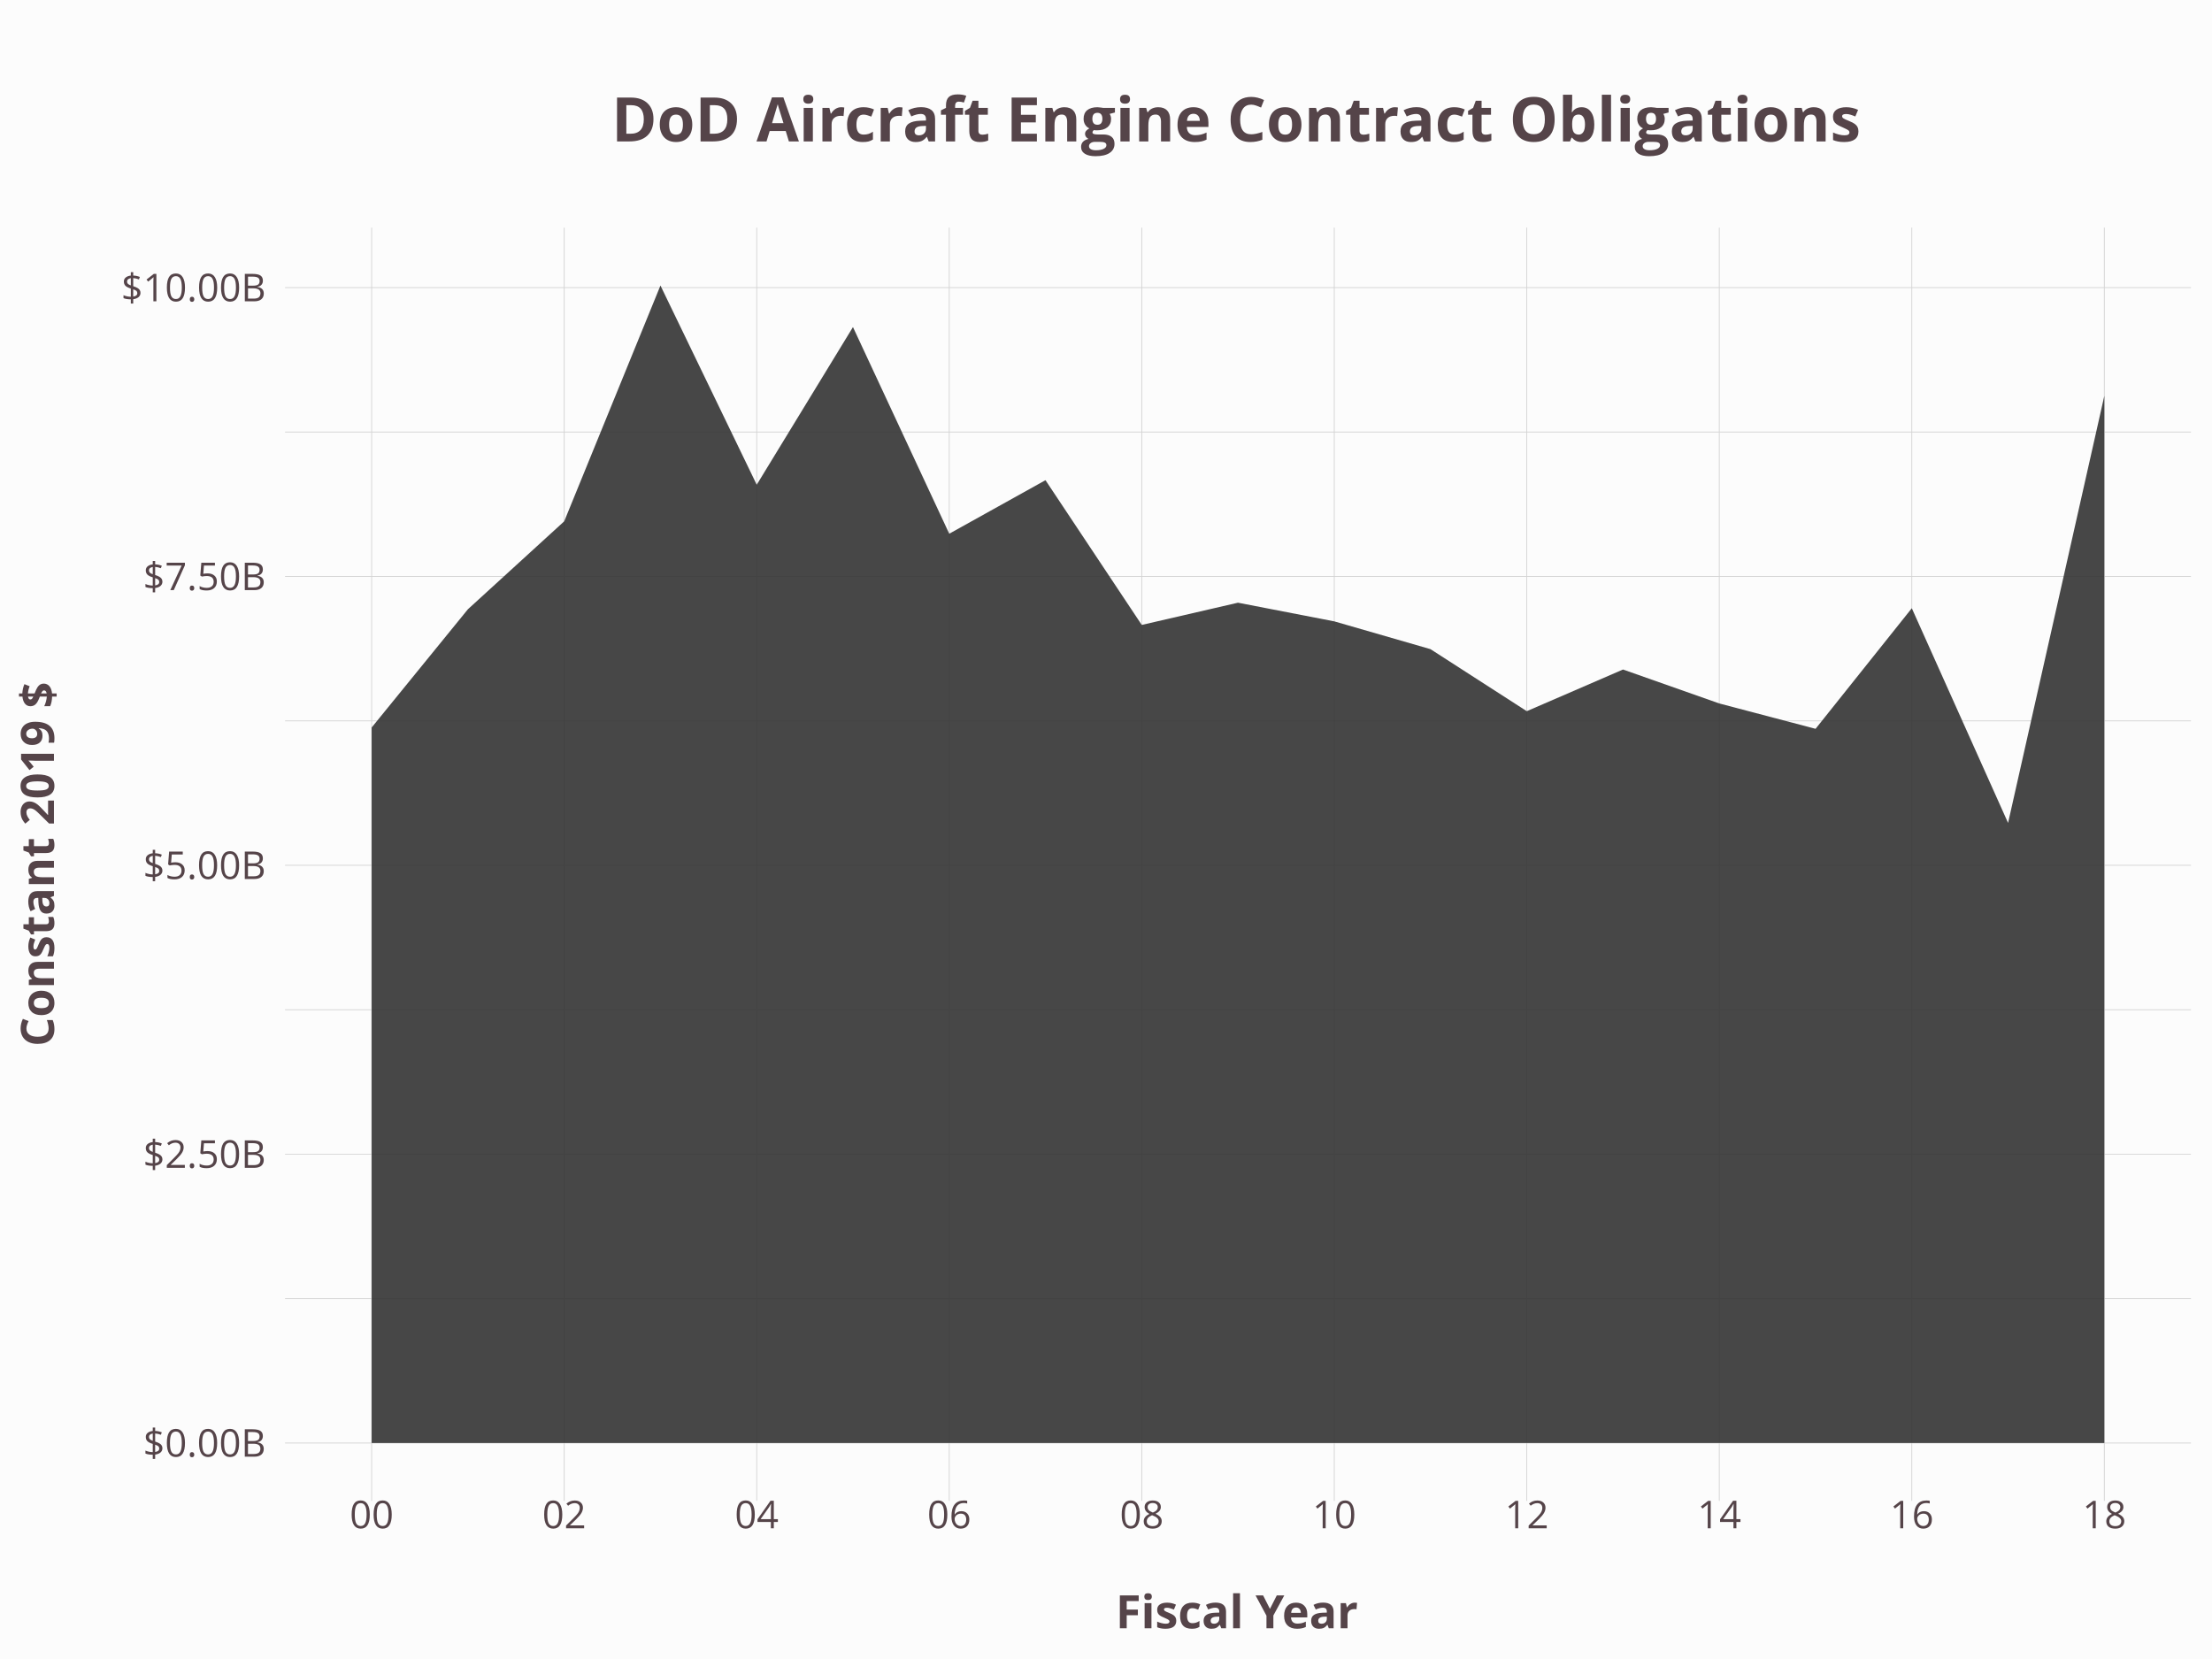
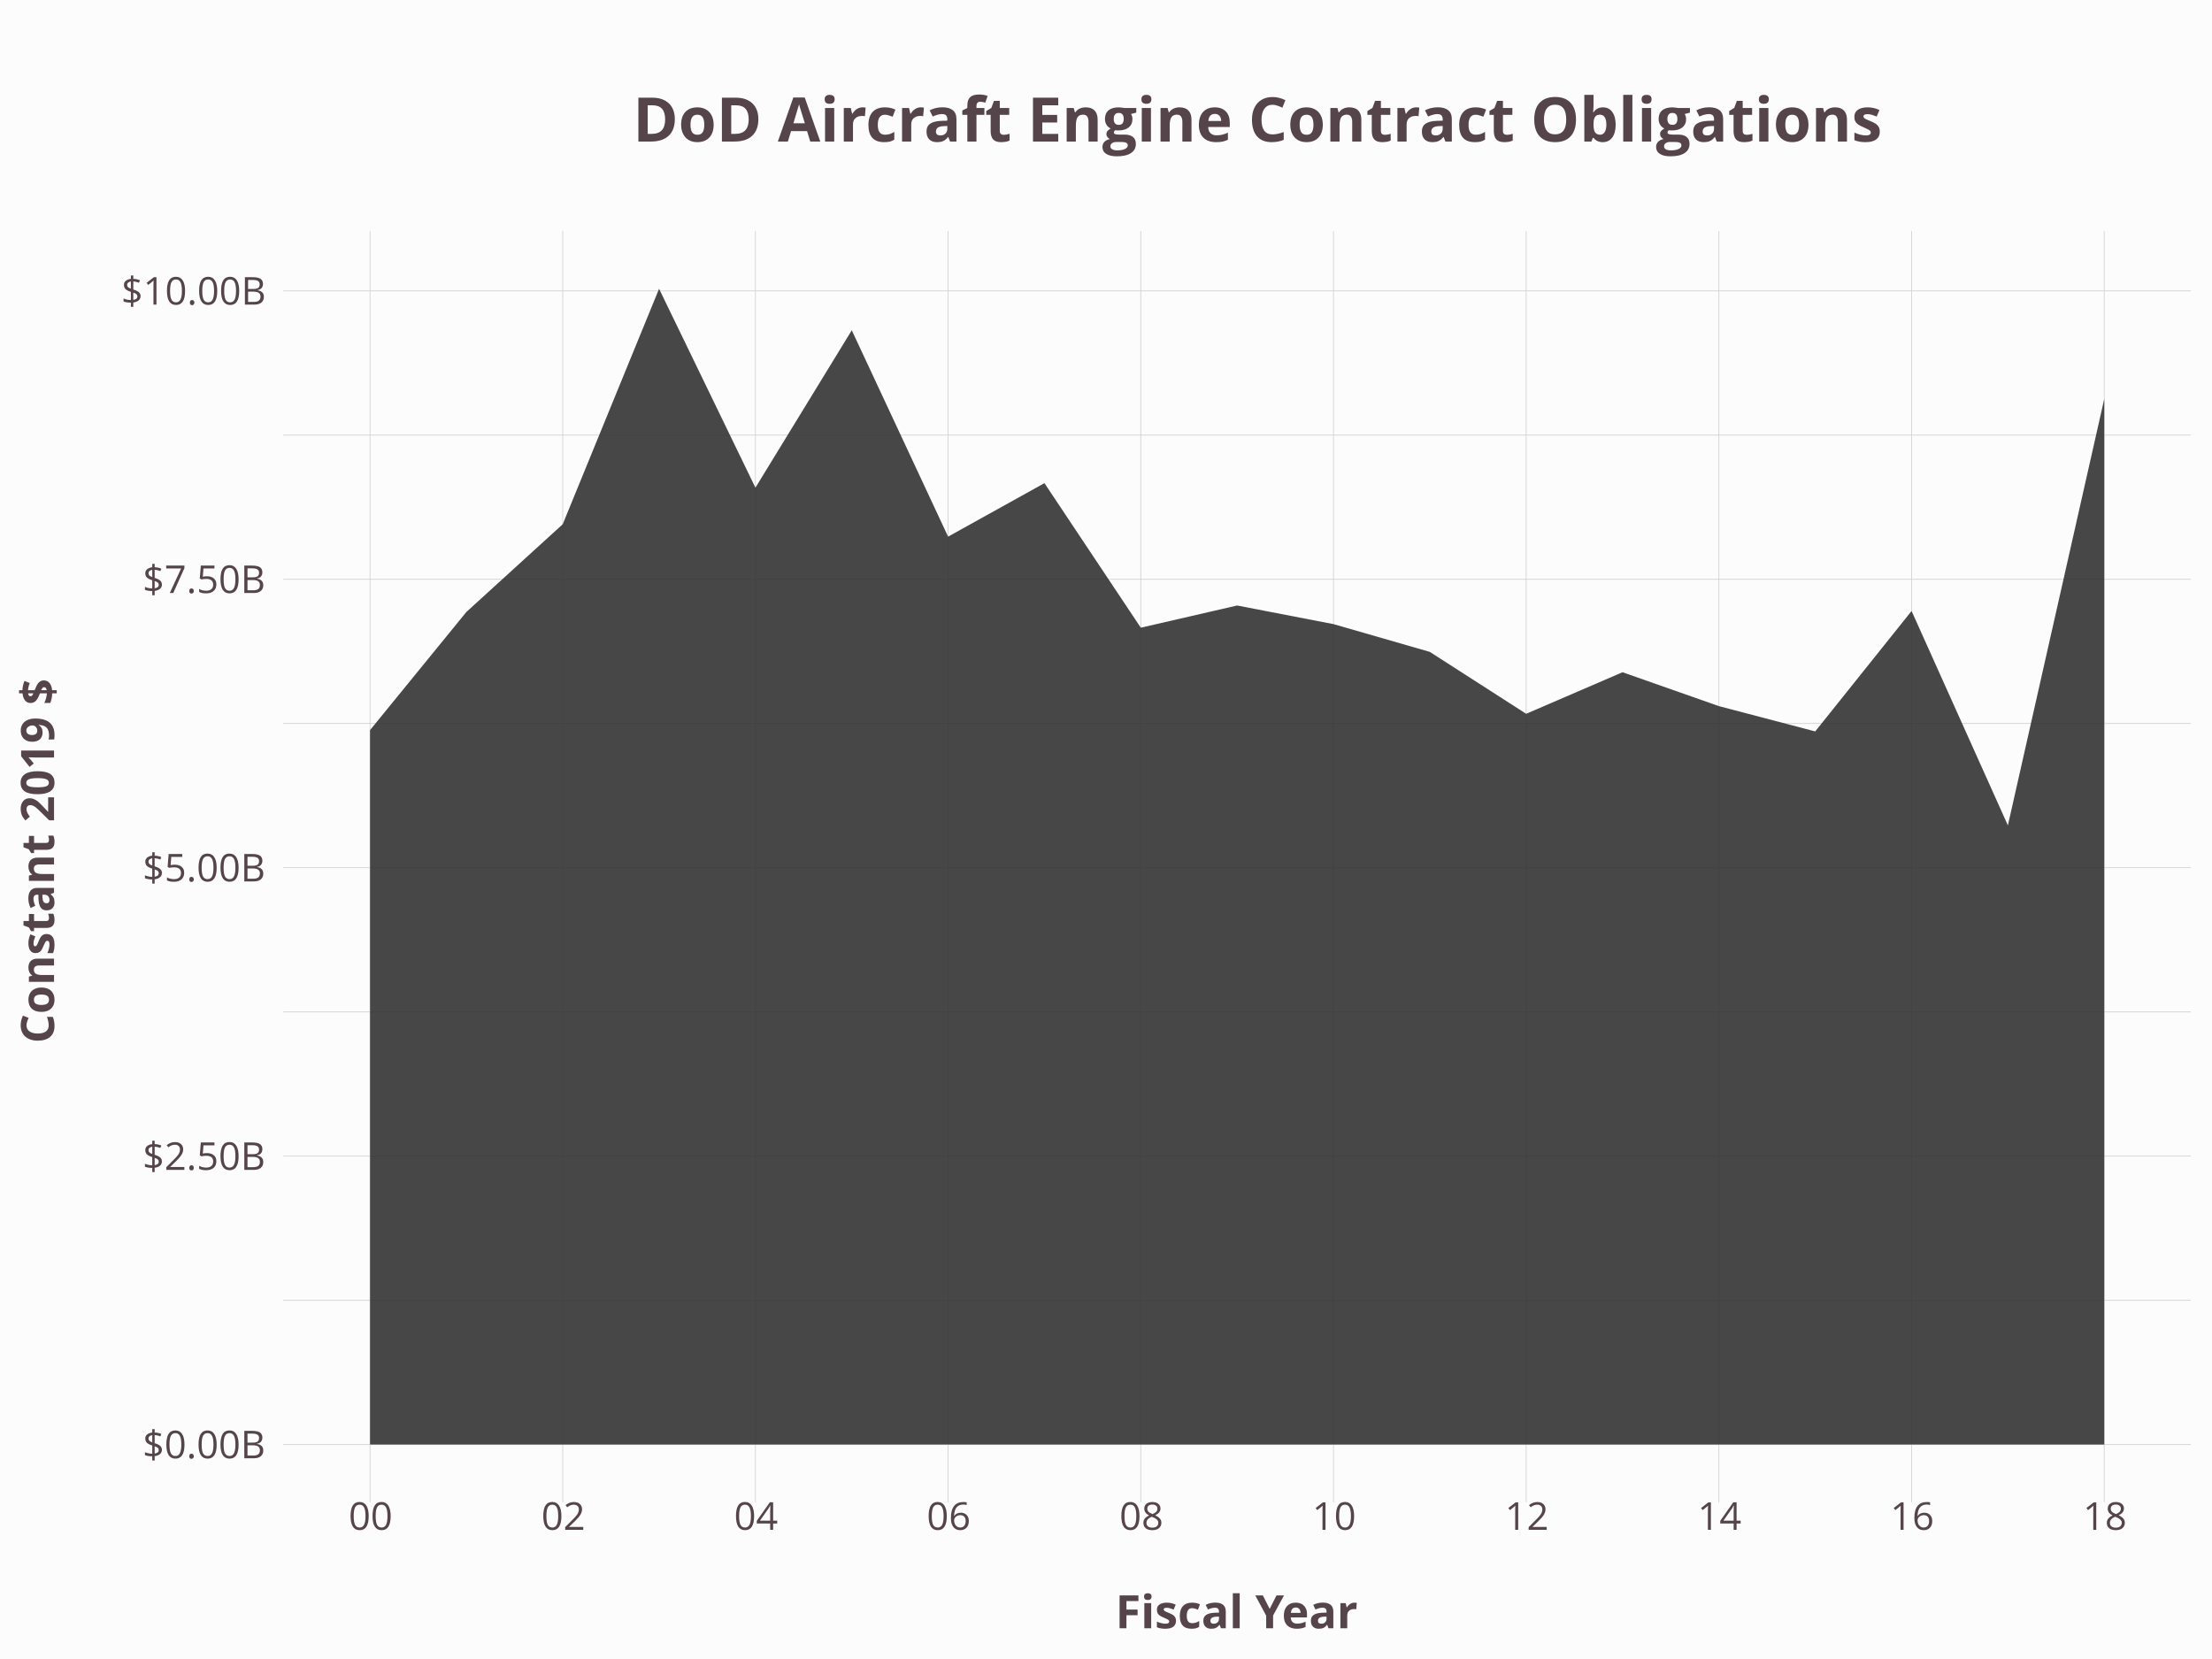
<svg xmlns="http://www.w3.org/2000/svg" viewBox="0 0 576.00 432.00">
  <defs>
    <style type="text/css">
-     line, polyline, path, rect, circle {
+     line, polyline, polygon, path, rect, circle {
      fill: none;
      stroke: #000000;
      stroke-linecap: round;
      stroke-linejoin: round;
      stroke-miterlimit: 10.00;
    }
  </style>
  </defs>
  <rect width="100%" height="100%" style="stroke: none; fill: #FFFFFF;" />
  <rect x="0.00" y="0.00" width="576.00" height="432.00" style="stroke-width: 1.07; stroke: #FCFCFC; fill: #FCFCFC;" />
  <defs>
-     <clipPath id="cpNzQuMjI2fDU3MC41MjF8MzkwLjgyMXw1OS4yNzcz">
-       <rect x="74.23" y="59.28" width="496.29" height="331.54" />
+     <clipPath id="cpNzMuNzh8NTcwLjUyfDM5MS4yMHw2MC4xNQ==">
+       <rect x="73.78" y="60.15" width="496.74" height="331.05" />
    </clipPath>
  </defs>
-   <rect x="74.23" y="59.28" width="496.29" height="331.54" style="stroke-width: 1.07; stroke: #FCFCFC; fill: #FCFCFC;" clip-path="url(#cpNzQuMjI2fDU3MC41MjF8MzkwLjgyMXw1OS4yNzcz)" />
-   <polyline points="74.23,338.14 570.52,338.14 " style="stroke-width: 0.21; stroke: #D3D3D3; stroke-linecap: butt;" clip-path="url(#cpNzQuMjI2fDU3MC41MjF8MzkwLjgyMXw1OS4yNzcz)" />
-   <polyline points="74.23,262.93 570.52,262.93 " style="stroke-width: 0.21; stroke: #D3D3D3; stroke-linecap: butt;" clip-path="url(#cpNzQuMjI2fDU3MC41MjF8MzkwLjgyMXw1OS4yNzcz)" />
-   <polyline points="74.23,187.71 570.52,187.71 " style="stroke-width: 0.21; stroke: #D3D3D3; stroke-linecap: butt;" clip-path="url(#cpNzQuMjI2fDU3MC41MjF8MzkwLjgyMXw1OS4yNzcz)" />
-   <polyline points="74.23,112.50 570.52,112.50 " style="stroke-width: 0.21; stroke: #D3D3D3; stroke-linecap: butt;" clip-path="url(#cpNzQuMjI2fDU3MC41MjF8MzkwLjgyMXw1OS4yNzcz)" />
-   <polyline points="74.23,375.75 570.52,375.75 " style="stroke-width: 0.21; stroke: #D3D3D3; stroke-linecap: butt;" clip-path="url(#cpNzQuMjI2fDU3MC41MjF8MzkwLjgyMXw1OS4yNzcz)" />
-   <polyline points="74.23,300.54 570.52,300.54 " style="stroke-width: 0.21; stroke: #D3D3D3; stroke-linecap: butt;" clip-path="url(#cpNzQuMjI2fDU3MC41MjF8MzkwLjgyMXw1OS4yNzcz)" />
-   <polyline points="74.23,225.32 570.52,225.32 " style="stroke-width: 0.21; stroke: #D3D3D3; stroke-linecap: butt;" clip-path="url(#cpNzQuMjI2fDU3MC41MjF8MzkwLjgyMXw1OS4yNzcz)" />
-   <polyline points="74.23,150.10 570.52,150.10 " style="stroke-width: 0.21; stroke: #D3D3D3; stroke-linecap: butt;" clip-path="url(#cpNzQuMjI2fDU3MC41MjF8MzkwLjgyMXw1OS4yNzcz)" />
-   <polyline points="74.23,74.89 570.52,74.89 " style="stroke-width: 0.21; stroke: #D3D3D3; stroke-linecap: butt;" clip-path="url(#cpNzQuMjI2fDU3MC41MjF8MzkwLjgyMXw1OS4yNzcz)" />
-   <polyline points="96.78,390.82 96.78,59.28 " style="stroke-width: 0.21; stroke: #D3D3D3; stroke-linecap: butt;" clip-path="url(#cpNzQuMjI2fDU3MC41MjF8MzkwLjgyMXw1OS4yNzcz)" />
-   <polyline points="146.92,390.82 146.92,59.28 " style="stroke-width: 0.21; stroke: #D3D3D3; stroke-linecap: butt;" clip-path="url(#cpNzQuMjI2fDU3MC41MjF8MzkwLjgyMXw1OS4yNzcz)" />
-   <polyline points="197.05,390.82 197.05,59.28 " style="stroke-width: 0.21; stroke: #D3D3D3; stroke-linecap: butt;" clip-path="url(#cpNzQuMjI2fDU3MC41MjF8MzkwLjgyMXw1OS4yNzcz)" />
-   <polyline points="247.18,390.82 247.18,59.28 " style="stroke-width: 0.21; stroke: #D3D3D3; stroke-linecap: butt;" clip-path="url(#cpNzQuMjI2fDU3MC41MjF8MzkwLjgyMXw1OS4yNzcz)" />
-   <polyline points="297.31,390.82 297.31,59.28 " style="stroke-width: 0.21; stroke: #D3D3D3; stroke-linecap: butt;" clip-path="url(#cpNzQuMjI2fDU3MC41MjF8MzkwLjgyMXw1OS4yNzcz)" />
-   <polyline points="347.44,390.82 347.44,59.28 " style="stroke-width: 0.21; stroke: #D3D3D3; stroke-linecap: butt;" clip-path="url(#cpNzQuMjI2fDU3MC41MjF8MzkwLjgyMXw1OS4yNzcz)" />
-   <polyline points="397.57,390.82 397.57,59.28 " style="stroke-width: 0.21; stroke: #D3D3D3; stroke-linecap: butt;" clip-path="url(#cpNzQuMjI2fDU3MC41MjF8MzkwLjgyMXw1OS4yNzcz)" />
-   <polyline points="447.70,390.82 447.70,59.28 " style="stroke-width: 0.21; stroke: #D3D3D3; stroke-linecap: butt;" clip-path="url(#cpNzQuMjI2fDU3MC41MjF8MzkwLjgyMXw1OS4yNzcz)" />
-   <polyline points="497.83,390.82 497.83,59.28 " style="stroke-width: 0.21; stroke: #D3D3D3; stroke-linecap: butt;" clip-path="url(#cpNzQuMjI2fDU3MC41MjF8MzkwLjgyMXw1OS4yNzcz)" />
-   <polyline points="547.96,390.82 547.96,59.28 " style="stroke-width: 0.21; stroke: #D3D3D3; stroke-linecap: butt;" clip-path="url(#cpNzQuMjI2fDU3MC41MjF8MzkwLjgyMXw1OS4yNzcz)" />
-   <polyline points="96.78,189.44 121.85,158.64 146.92,135.75 171.98,74.35 197.05,126.22 222.11,85.17 247.18,138.98 272.24,125.04 297.31,162.73 322.37,156.94 347.44,161.80 372.50,169.04 397.57,185.19 422.63,174.34 447.70,183.18 472.77,189.78 497.83,158.38 522.90,214.29 547.96,103.08 547.96,375.75 522.90,375.75 497.83,375.75 472.77,375.75 447.70,375.75 422.63,375.75 397.57,375.75 372.50,375.75 347.44,375.75 322.37,375.75 297.31,375.75 272.24,375.75 247.18,375.75 222.11,375.75 197.05,375.75 171.98,375.75 146.92,375.75 121.85,375.75 96.78,375.75 " style="stroke-width: 1.07; stroke: none; fill: #333333; fill-opacity: 0.90;" clip-path="url(#cpNzQuMjI2fDU3MC41MjF8MzkwLjgyMXw1OS4yNzcz)" />
+   <rect x="73.78" y="60.15" width="496.74" height="331.05" style="stroke-width: 1.07; stroke: #FCFCFC; fill: #FCFCFC;" clip-path="url(#cpNzMuNzh8NTcwLjUyfDM5MS4yMHw2MC4xNQ==)" />
+   <polyline points="73.78,338.60 570.52,338.60 " style="stroke-width: 0.21; stroke: #D3D3D3; stroke-linecap: butt;" clip-path="url(#cpNzMuNzh8NTcwLjUyfDM5MS4yMHw2MC4xNQ==)" />
+   <polyline points="73.78,263.50 570.52,263.50 " style="stroke-width: 0.21; stroke: #D3D3D3; stroke-linecap: butt;" clip-path="url(#cpNzMuNzh8NTcwLjUyfDM5MS4yMHw2MC4xNQ==)" />
+   <polyline points="73.78,188.39 570.52,188.39 " style="stroke-width: 0.21; stroke: #D3D3D3; stroke-linecap: butt;" clip-path="url(#cpNzMuNzh8NTcwLjUyfDM5MS4yMHw2MC4xNQ==)" />
+   <polyline points="73.78,113.29 570.52,113.29 " style="stroke-width: 0.21; stroke: #D3D3D3; stroke-linecap: butt;" clip-path="url(#cpNzMuNzh8NTcwLjUyfDM5MS4yMHw2MC4xNQ==)" />
+   <polyline points="73.78,376.15 570.52,376.15 " style="stroke-width: 0.21; stroke: #D3D3D3; stroke-linecap: butt;" clip-path="url(#cpNzMuNzh8NTcwLjUyfDM5MS4yMHw2MC4xNQ==)" />
+   <polyline points="73.78,301.05 570.52,301.05 " style="stroke-width: 0.21; stroke: #D3D3D3; stroke-linecap: butt;" clip-path="url(#cpNzMuNzh8NTcwLjUyfDM5MS4yMHw2MC4xNQ==)" />
+   <polyline points="73.78,225.94 570.52,225.94 " style="stroke-width: 0.21; stroke: #D3D3D3; stroke-linecap: butt;" clip-path="url(#cpNzMuNzh8NTcwLjUyfDM5MS4yMHw2MC4xNQ==)" />
+   <polyline points="73.78,150.84 570.52,150.84 " style="stroke-width: 0.21; stroke: #D3D3D3; stroke-linecap: butt;" clip-path="url(#cpNzMuNzh8NTcwLjUyfDM5MS4yMHw2MC4xNQ==)" />
+   <polyline points="73.78,75.74 570.52,75.74 " style="stroke-width: 0.21; stroke: #D3D3D3; stroke-linecap: butt;" clip-path="url(#cpNzMuNzh8NTcwLjUyfDM5MS4yMHw2MC4xNQ==)" />
+   <polyline points="96.36,391.20 96.36,60.15 " style="stroke-width: 0.21; stroke: #D3D3D3; stroke-linecap: butt;" clip-path="url(#cpNzMuNzh8NTcwLjUyfDM5MS4yMHw2MC4xNQ==)" />
+   <polyline points="146.53,391.20 146.53,60.15 " style="stroke-width: 0.21; stroke: #D3D3D3; stroke-linecap: butt;" clip-path="url(#cpNzMuNzh8NTcwLjUyfDM5MS4yMHw2MC4xNQ==)" />
+   <polyline points="196.71,391.20 196.71,60.15 " style="stroke-width: 0.21; stroke: #D3D3D3; stroke-linecap: butt;" clip-path="url(#cpNzMuNzh8NTcwLjUyfDM5MS4yMHw2MC4xNQ==)" />
+   <polyline points="246.88,391.20 246.88,60.15 " style="stroke-width: 0.21; stroke: #D3D3D3; stroke-linecap: butt;" clip-path="url(#cpNzMuNzh8NTcwLjUyfDM5MS4yMHw2MC4xNQ==)" />
+   <polyline points="297.06,391.20 297.06,60.15 " style="stroke-width: 0.21; stroke: #D3D3D3; stroke-linecap: butt;" clip-path="url(#cpNzMuNzh8NTcwLjUyfDM5MS4yMHw2MC4xNQ==)" />
+   <polyline points="347.24,391.20 347.24,60.15 " style="stroke-width: 0.21; stroke: #D3D3D3; stroke-linecap: butt;" clip-path="url(#cpNzMuNzh8NTcwLjUyfDM5MS4yMHw2MC4xNQ==)" />
+   <polyline points="397.41,391.20 397.41,60.15 " style="stroke-width: 0.21; stroke: #D3D3D3; stroke-linecap: butt;" clip-path="url(#cpNzMuNzh8NTcwLjUyfDM5MS4yMHw2MC4xNQ==)" />
+   <polyline points="447.59,391.20 447.59,60.15 " style="stroke-width: 0.21; stroke: #D3D3D3; stroke-linecap: butt;" clip-path="url(#cpNzMuNzh8NTcwLjUyfDM5MS4yMHw2MC4xNQ==)" />
+   <polyline points="497.77,391.20 497.77,60.15 " style="stroke-width: 0.21; stroke: #D3D3D3; stroke-linecap: butt;" clip-path="url(#cpNzMuNzh8NTcwLjUyfDM5MS4yMHw2MC4xNQ==)" />
+   <polyline points="547.94,391.20 547.94,60.15 " style="stroke-width: 0.21; stroke: #D3D3D3; stroke-linecap: butt;" clip-path="url(#cpNzMuNzh8NTcwLjUyfDM5MS4yMHw2MC4xNQ==)" />
+   <polygon points="96.36,190.12 121.44,159.36 146.53,136.51 171.62,75.20 196.71,126.99 221.80,86.00 246.88,139.74 271.97,125.81 297.06,163.45 322.15,157.67 347.24,162.52 372.32,169.75 397.41,185.87 422.50,175.05 447.59,183.87 472.68,190.46 497.77,159.10 522.85,214.93 547.94,103.88 547.94,376.15 522.85,376.15 497.77,376.15 472.68,376.15 447.59,376.15 422.50,376.15 397.41,376.15 372.32,376.15 347.24,376.15 322.15,376.15 297.06,376.15 271.97,376.15 246.88,376.15 221.80,376.15 196.71,376.15 171.62,376.15 146.53,376.15 121.44,376.15 96.36,376.15 " style="stroke-width: 1.07; stroke: none; fill: #333333; fill-opacity: 0.90;" clip-path="url(#cpNzMuNzh8NTcwLjUyfDM5MS4yMHw2MC4xNQ==)" />
  <defs>
-     <clipPath id="cpMHw1NzZ8NDMyfDA=">
+     <clipPath id="cpMC4wMHw1NzYuMDB8NDMyLjAwfDAuMDA=">
      <rect x="0.00" y="0.00" width="576.00" height="432.00" />
    </clipPath>
  </defs>
-   <g clip-path="url(#cpMHw1NzZ8NDMyfDA=)">
-     <text x="37.23" y="379.32" style="font-size: 10.00px; fill: #554449; font-family: Open Sans;" textLength="32.01px" lengthAdjust="spacingAndGlyphs">$0.00B</text>
+   <g clip-path="url(#cpMC4wMHw1NzYuMDB8NDMyLjAwfDAuMDA=)">
+     <text x="37.10" y="379.73" style="font-size: 10.00px; fill: #554449; font-family: Open Sans;" textLength="31.69px" lengthAdjust="spacingAndGlyphs">$0.00B</text>
  </g>
-   <g clip-path="url(#cpMHw1NzZ8NDMyfDA=)">
-     <text x="37.23" y="304.10" style="font-size: 10.00px; fill: #554449; font-family: Open Sans;" textLength="32.01px" lengthAdjust="spacingAndGlyphs">$2.50B</text>
+   <g clip-path="url(#cpMC4wMHw1NzYuMDB8NDMyLjAwfDAuMDA=)">
+     <text x="37.10" y="304.63" style="font-size: 10.00px; fill: #554449; font-family: Open Sans;" textLength="31.69px" lengthAdjust="spacingAndGlyphs">$2.50B</text>
  </g>
-   <g clip-path="url(#cpMHw1NzZ8NDMyfDA=)">
-     <text x="37.23" y="228.89" style="font-size: 10.00px; fill: #554449; font-family: Open Sans;" textLength="32.01px" lengthAdjust="spacingAndGlyphs">$5.00B</text>
+   <g clip-path="url(#cpMC4wMHw1NzYuMDB8NDMyLjAwfDAuMDA=)">
+     <text x="37.10" y="229.52" style="font-size: 10.00px; fill: #554449; font-family: Open Sans;" textLength="31.69px" lengthAdjust="spacingAndGlyphs">$5.00B</text>
  </g>
-   <g clip-path="url(#cpMHw1NzZ8NDMyfDA=)">
-     <text x="37.23" y="153.67" style="font-size: 10.00px; fill: #554449; font-family: Open Sans;" textLength="32.01px" lengthAdjust="spacingAndGlyphs">$7.50B</text>
+   <g clip-path="url(#cpMC4wMHw1NzYuMDB8NDMyLjAwfDAuMDA=)">
+     <text x="37.10" y="154.42" style="font-size: 10.00px; fill: #554449; font-family: Open Sans;" textLength="31.69px" lengthAdjust="spacingAndGlyphs">$7.50B</text>
  </g>
-   <g clip-path="url(#cpMHw1NzZ8NDMyfDA=)">
-     <text x="31.52" y="78.46" style="font-size: 10.00px; fill: #554449; font-family: Open Sans;" textLength="37.73px" lengthAdjust="spacingAndGlyphs">$10.00B</text>
+   <g clip-path="url(#cpMC4wMHw1NzYuMDB8NDMyLjAwfDAuMDA=)">
+     <text x="31.54" y="79.32" style="font-size: 10.00px; fill: #554449; font-family: Open Sans;" textLength="37.26px" lengthAdjust="spacingAndGlyphs">$10.00B</text>
  </g>
-   <polyline points="74.23,375.75 74.23,375.75 " style="stroke-width: 1.07; stroke: #333333; stroke-linecap: butt;" clip-path="url(#cpMHw1NzZ8NDMyfDA=)" />
-   <polyline points="74.23,300.54 74.23,300.54 " style="stroke-width: 1.07; stroke: #333333; stroke-linecap: butt;" clip-path="url(#cpMHw1NzZ8NDMyfDA=)" />
-   <polyline points="74.23,225.32 74.23,225.32 " style="stroke-width: 1.07; stroke: #333333; stroke-linecap: butt;" clip-path="url(#cpMHw1NzZ8NDMyfDA=)" />
-   <polyline points="74.23,150.10 74.23,150.10 " style="stroke-width: 1.07; stroke: #333333; stroke-linecap: butt;" clip-path="url(#cpMHw1NzZ8NDMyfDA=)" />
-   <polyline points="74.23,74.89 74.23,74.89 " style="stroke-width: 1.07; stroke: #333333; stroke-linecap: butt;" clip-path="url(#cpMHw1NzZ8NDMyfDA=)" />
-   <polyline points="96.78,390.82 96.78,390.82 " style="stroke-width: 1.07; stroke: #333333; stroke-linecap: butt;" clip-path="url(#cpMHw1NzZ8NDMyfDA=)" />
-   <polyline points="146.92,390.82 146.92,390.82 " style="stroke-width: 1.07; stroke: #333333; stroke-linecap: butt;" clip-path="url(#cpMHw1NzZ8NDMyfDA=)" />
-   <polyline points="197.05,390.82 197.05,390.82 " style="stroke-width: 1.07; stroke: #333333; stroke-linecap: butt;" clip-path="url(#cpMHw1NzZ8NDMyfDA=)" />
-   <polyline points="247.18,390.82 247.18,390.82 " style="stroke-width: 1.07; stroke: #333333; stroke-linecap: butt;" clip-path="url(#cpMHw1NzZ8NDMyfDA=)" />
-   <polyline points="297.31,390.82 297.31,390.82 " style="stroke-width: 1.07; stroke: #333333; stroke-linecap: butt;" clip-path="url(#cpMHw1NzZ8NDMyfDA=)" />
-   <polyline points="347.44,390.82 347.44,390.82 " style="stroke-width: 1.07; stroke: #333333; stroke-linecap: butt;" clip-path="url(#cpMHw1NzZ8NDMyfDA=)" />
-   <polyline points="397.57,390.82 397.57,390.82 " style="stroke-width: 1.07; stroke: #333333; stroke-linecap: butt;" clip-path="url(#cpMHw1NzZ8NDMyfDA=)" />
-   <polyline points="447.70,390.82 447.70,390.82 " style="stroke-width: 1.07; stroke: #333333; stroke-linecap: butt;" clip-path="url(#cpMHw1NzZ8NDMyfDA=)" />
-   <polyline points="497.83,390.82 497.83,390.82 " style="stroke-width: 1.07; stroke: #333333; stroke-linecap: butt;" clip-path="url(#cpMHw1NzZ8NDMyfDA=)" />
-   <polyline points="547.96,390.82 547.96,390.82 " style="stroke-width: 1.07; stroke: #333333; stroke-linecap: butt;" clip-path="url(#cpMHw1NzZ8NDMyfDA=)" />
-   <g clip-path="url(#cpMHw1NzZ8NDMyfDA=)">
-     <text x="91.07" y="397.96" style="font-size: 10.00px; fill: #554449; font-family: Open Sans;" textLength="11.44px" lengthAdjust="spacingAndGlyphs">00</text>
+   <polyline points="73.78,376.15 73.78,376.15 " style="stroke-width: 1.07; stroke: #333333; stroke-linecap: butt;" clip-path="url(#cpMC4wMHw1NzYuMDB8NDMyLjAwfDAuMDA=)" />
+   <polyline points="73.78,301.05 73.78,301.05 " style="stroke-width: 1.07; stroke: #333333; stroke-linecap: butt;" clip-path="url(#cpMC4wMHw1NzYuMDB8NDMyLjAwfDAuMDA=)" />
+   <polyline points="73.78,225.94 73.78,225.94 " style="stroke-width: 1.07; stroke: #333333; stroke-linecap: butt;" clip-path="url(#cpMC4wMHw1NzYuMDB8NDMyLjAwfDAuMDA=)" />
+   <polyline points="73.78,150.84 73.78,150.84 " style="stroke-width: 1.07; stroke: #333333; stroke-linecap: butt;" clip-path="url(#cpMC4wMHw1NzYuMDB8NDMyLjAwfDAuMDA=)" />
+   <polyline points="73.78,75.74 73.78,75.74 " style="stroke-width: 1.07; stroke: #333333; stroke-linecap: butt;" clip-path="url(#cpMC4wMHw1NzYuMDB8NDMyLjAwfDAuMDA=)" />
+   <polyline points="96.36,391.20 96.36,391.20 " style="stroke-width: 1.07; stroke: #333333; stroke-linecap: butt;" clip-path="url(#cpMC4wMHw1NzYuMDB8NDMyLjAwfDAuMDA=)" />
+   <polyline points="146.53,391.20 146.53,391.20 " style="stroke-width: 1.07; stroke: #333333; stroke-linecap: butt;" clip-path="url(#cpMC4wMHw1NzYuMDB8NDMyLjAwfDAuMDA=)" />
+   <polyline points="196.71,391.20 196.71,391.20 " style="stroke-width: 1.07; stroke: #333333; stroke-linecap: butt;" clip-path="url(#cpMC4wMHw1NzYuMDB8NDMyLjAwfDAuMDA=)" />
+   <polyline points="246.88,391.20 246.88,391.20 " style="stroke-width: 1.07; stroke: #333333; stroke-linecap: butt;" clip-path="url(#cpMC4wMHw1NzYuMDB8NDMyLjAwfDAuMDA=)" />
+   <polyline points="297.06,391.20 297.06,391.20 " style="stroke-width: 1.07; stroke: #333333; stroke-linecap: butt;" clip-path="url(#cpMC4wMHw1NzYuMDB8NDMyLjAwfDAuMDA=)" />
+   <polyline points="347.24,391.20 347.24,391.20 " style="stroke-width: 1.07; stroke: #333333; stroke-linecap: butt;" clip-path="url(#cpMC4wMHw1NzYuMDB8NDMyLjAwfDAuMDA=)" />
+   <polyline points="397.41,391.20 397.41,391.20 " style="stroke-width: 1.07; stroke: #333333; stroke-linecap: butt;" clip-path="url(#cpMC4wMHw1NzYuMDB8NDMyLjAwfDAuMDA=)" />
+   <polyline points="447.59,391.20 447.59,391.20 " style="stroke-width: 1.07; stroke: #333333; stroke-linecap: butt;" clip-path="url(#cpMC4wMHw1NzYuMDB8NDMyLjAwfDAuMDA=)" />
+   <polyline points="497.77,391.20 497.77,391.20 " style="stroke-width: 1.07; stroke: #333333; stroke-linecap: butt;" clip-path="url(#cpMC4wMHw1NzYuMDB8NDMyLjAwfDAuMDA=)" />
+   <polyline points="547.94,391.20 547.94,391.20 " style="stroke-width: 1.07; stroke: #333333; stroke-linecap: butt;" clip-path="url(#cpMC4wMHw1NzYuMDB8NDMyLjAwfDAuMDA=)" />
+   <g clip-path="url(#cpMC4wMHw1NzYuMDB8NDMyLjAwfDAuMDA=)">
+     <text x="90.79" y="398.36" style="font-size: 10.00px; fill: #554449; font-family: Open Sans;" textLength="11.12px" lengthAdjust="spacingAndGlyphs">00</text>
  </g>
-   <g clip-path="url(#cpMHw1NzZ8NDMyfDA=)">
-     <text x="141.20" y="397.96" style="font-size: 10.00px; fill: #554449; font-family: Open Sans;" textLength="11.44px" lengthAdjust="spacingAndGlyphs">02</text>
+   <g clip-path="url(#cpMC4wMHw1NzYuMDB8NDMyLjAwfDAuMDA=)">
+     <text x="140.97" y="398.36" style="font-size: 10.00px; fill: #554449; font-family: Open Sans;" textLength="11.12px" lengthAdjust="spacingAndGlyphs">02</text>
  </g>
-   <g clip-path="url(#cpMHw1NzZ8NDMyfDA=)">
-     <text x="191.33" y="397.96" style="font-size: 10.00px; fill: #554449; font-family: Open Sans;" textLength="11.44px" lengthAdjust="spacingAndGlyphs">04</text>
+   <g clip-path="url(#cpMC4wMHw1NzYuMDB8NDMyLjAwfDAuMDA=)">
+     <text x="191.15" y="398.36" style="font-size: 10.00px; fill: #554449; font-family: Open Sans;" textLength="11.12px" lengthAdjust="spacingAndGlyphs">04</text>
  </g>
-   <g clip-path="url(#cpMHw1NzZ8NDMyfDA=)">
-     <text x="241.46" y="397.96" style="font-size: 10.00px; fill: #554449; font-family: Open Sans;" textLength="11.44px" lengthAdjust="spacingAndGlyphs">06</text>
+   <g clip-path="url(#cpMC4wMHw1NzYuMDB8NDMyLjAwfDAuMDA=)">
+     <text x="241.32" y="398.36" style="font-size: 10.00px; fill: #554449; font-family: Open Sans;" textLength="11.12px" lengthAdjust="spacingAndGlyphs">06</text>
  </g>
-   <g clip-path="url(#cpMHw1NzZ8NDMyfDA=)">
-     <text x="291.59" y="397.96" style="font-size: 10.00px; fill: #554449; font-family: Open Sans;" textLength="11.44px" lengthAdjust="spacingAndGlyphs">08</text>
+   <g clip-path="url(#cpMC4wMHw1NzYuMDB8NDMyLjAwfDAuMDA=)">
+     <text x="291.50" y="398.36" style="font-size: 10.00px; fill: #554449; font-family: Open Sans;" textLength="11.12px" lengthAdjust="spacingAndGlyphs">08</text>
  </g>
-   <g clip-path="url(#cpMHw1NzZ8NDMyfDA=)">
-     <text x="341.72" y="397.96" style="font-size: 10.00px; fill: #554449; font-family: Open Sans;" textLength="11.44px" lengthAdjust="spacingAndGlyphs">10</text>
+   <g clip-path="url(#cpMC4wMHw1NzYuMDB8NDMyLjAwfDAuMDA=)">
+     <text x="341.67" y="398.36" style="font-size: 10.00px; fill: #554449; font-family: Open Sans;" textLength="11.12px" lengthAdjust="spacingAndGlyphs">10</text>
  </g>
-   <g clip-path="url(#cpMHw1NzZ8NDMyfDA=)">
-     <text x="391.85" y="397.96" style="font-size: 10.00px; fill: #554449; font-family: Open Sans;" textLength="11.44px" lengthAdjust="spacingAndGlyphs">12</text>
+   <g clip-path="url(#cpMC4wMHw1NzYuMDB8NDMyLjAwfDAuMDA=)">
+     <text x="391.85" y="398.36" style="font-size: 10.00px; fill: #554449; font-family: Open Sans;" textLength="11.12px" lengthAdjust="spacingAndGlyphs">12</text>
  </g>
-   <g clip-path="url(#cpMHw1NzZ8NDMyfDA=)">
-     <text x="441.98" y="397.96" style="font-size: 10.00px; fill: #554449; font-family: Open Sans;" textLength="11.44px" lengthAdjust="spacingAndGlyphs">14</text>
+   <g clip-path="url(#cpMC4wMHw1NzYuMDB8NDMyLjAwfDAuMDA=)">
+     <text x="442.03" y="398.36" style="font-size: 10.00px; fill: #554449; font-family: Open Sans;" textLength="11.12px" lengthAdjust="spacingAndGlyphs">14</text>
  </g>
-   <g clip-path="url(#cpMHw1NzZ8NDMyfDA=)">
-     <text x="492.11" y="397.96" style="font-size: 10.00px; fill: #554449; font-family: Open Sans;" textLength="11.44px" lengthAdjust="spacingAndGlyphs">16</text>
+   <g clip-path="url(#cpMC4wMHw1NzYuMDB8NDMyLjAwfDAuMDA=)">
+     <text x="492.20" y="398.36" style="font-size: 10.00px; fill: #554449; font-family: Open Sans;" textLength="11.12px" lengthAdjust="spacingAndGlyphs">16</text>
  </g>
-   <g clip-path="url(#cpMHw1NzZ8NDMyfDA=)">
-     <text x="542.24" y="397.96" style="font-size: 10.00px; fill: #554449; font-family: Open Sans;" textLength="11.44px" lengthAdjust="spacingAndGlyphs">18</text>
+   <g clip-path="url(#cpMC4wMHw1NzYuMDB8NDMyLjAwfDAuMDA=)">
+     <text x="542.38" y="398.36" style="font-size: 10.00px; fill: #554449; font-family: Open Sans;" textLength="11.12px" lengthAdjust="spacingAndGlyphs">18</text>
  </g>
-   <g clip-path="url(#cpMHw1NzZ8NDMyfDA=)">
-     <text x="290.53" y="424.00" style="font-size: 12.00px; font-weight: bold; fill: #554449; font-family: Open Sans;" textLength="63.69px" lengthAdjust="spacingAndGlyphs">Fiscal Year</text>
+   <g clip-path="url(#cpMC4wMHw1NzYuMDB8NDMyLjAwfDAuMDA=)">
+     <text x="290.46" y="424.00" style="font-size: 12.00px; font-weight: bold; fill: #554449; font-family: Open Sans;" textLength="63.38px" lengthAdjust="spacingAndGlyphs">Fiscal Year</text>
  </g>
-   <g clip-path="url(#cpMHw1NzZ8NDMyfDA=)">
-     <text transform="translate(14.05,272.53) rotate(-90)" style="font-size: 12.00px; font-weight: bold; fill: #554449; font-family: Open Sans;" textLength="94.96px" lengthAdjust="spacingAndGlyphs">Constant 2019 $</text>
+   <g clip-path="url(#cpMC4wMHw1NzYuMDB8NDMyLjAwfDAuMDA=)">
+     <text transform="translate(14.07,271.69) rotate(-90)" style="font-size: 12.00px; font-weight: bold; fill: #554449; font-family: Open Sans;" textLength="92.03px" lengthAdjust="spacingAndGlyphs">Constant 2019 $</text>
  </g>
-   <g clip-path="url(#cpMHw1NzZ8NDMyfDA=)">
-     <text x="159.24" y="36.83" style="font-size: 16.00px; font-weight: bold; fill: #554449; font-family: Open Sans;" textLength="326.27px" lengthAdjust="spacingAndGlyphs">DoD Aircraft Engine Contract Obligations</text>
+   <g clip-path="url(#cpMC4wMHw1NzYuMDB8NDMyLjAwfDAuMDA=)">
+     <text x="164.80" y="36.86" style="font-size: 16.00px; font-weight: bold; fill: #554449; font-family: Open Sans;" textLength="314.69px" lengthAdjust="spacingAndGlyphs">DoD Aircraft Engine Contract Obligations</text>
  </g>
</svg>
